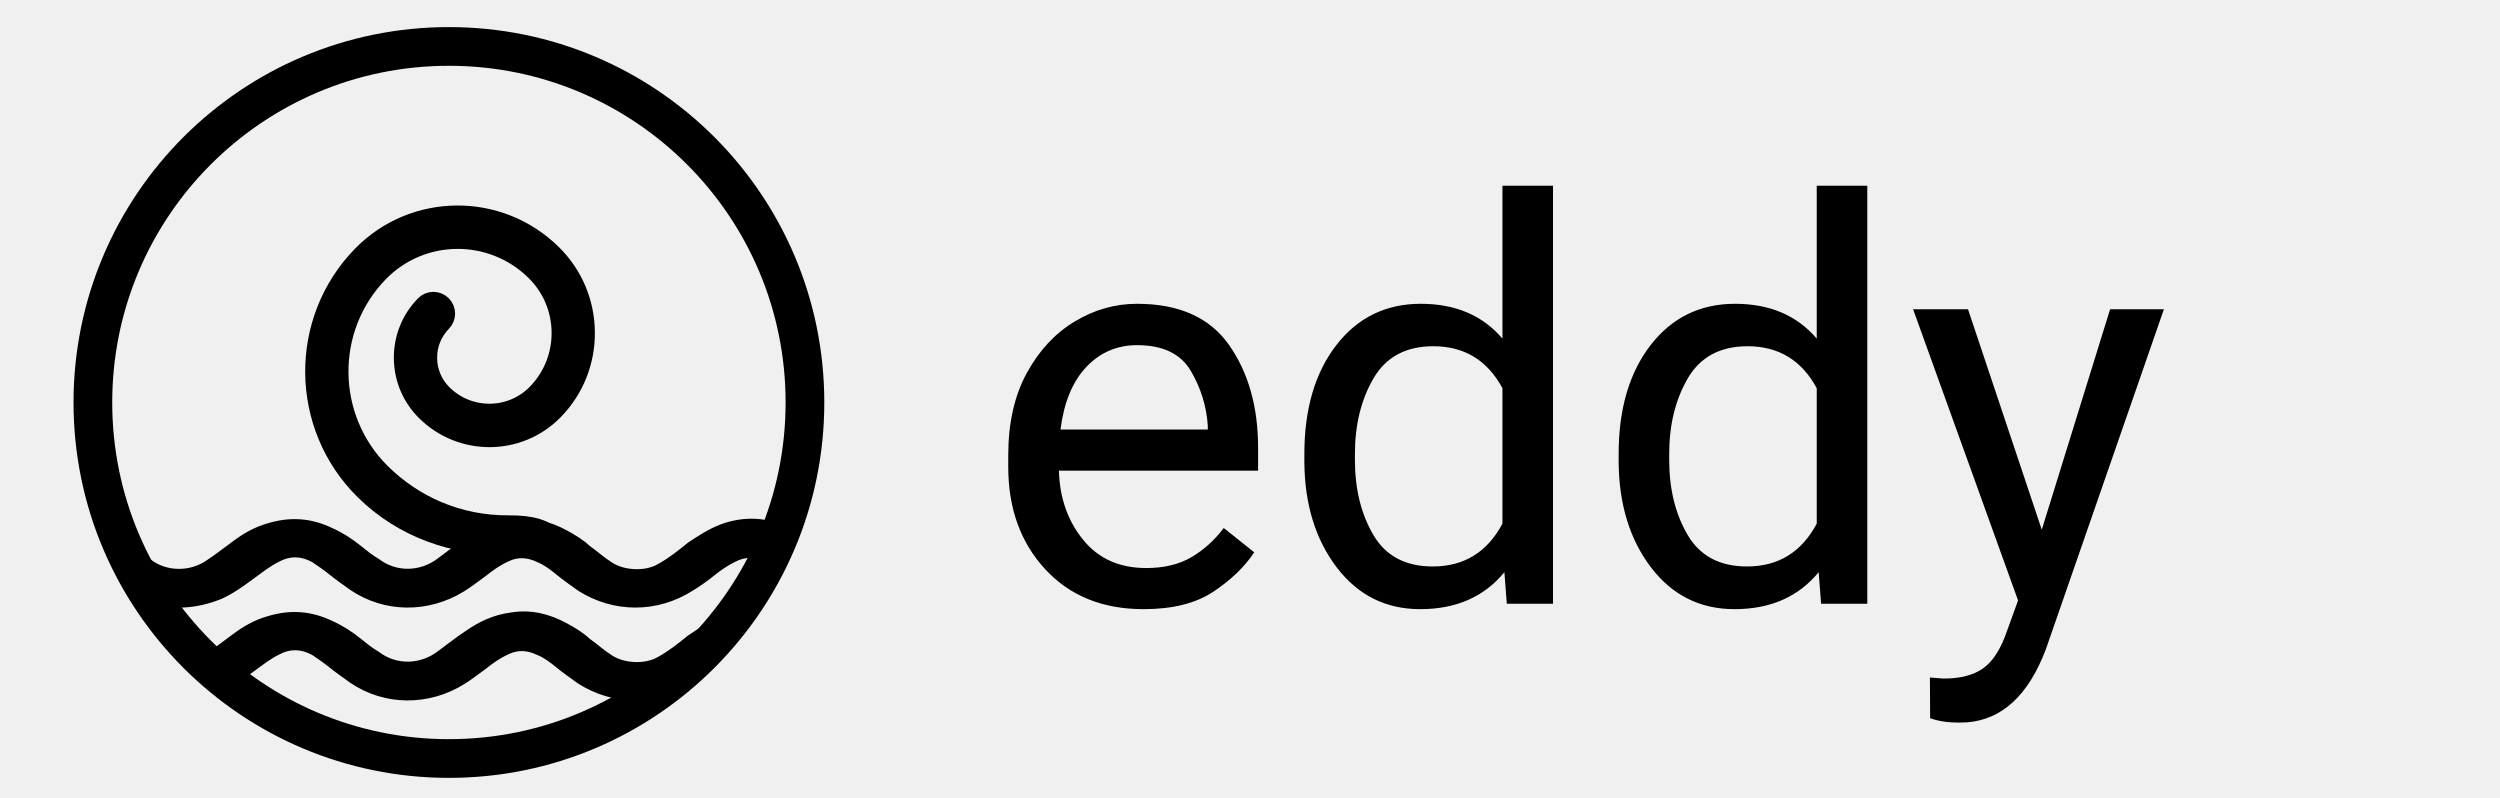
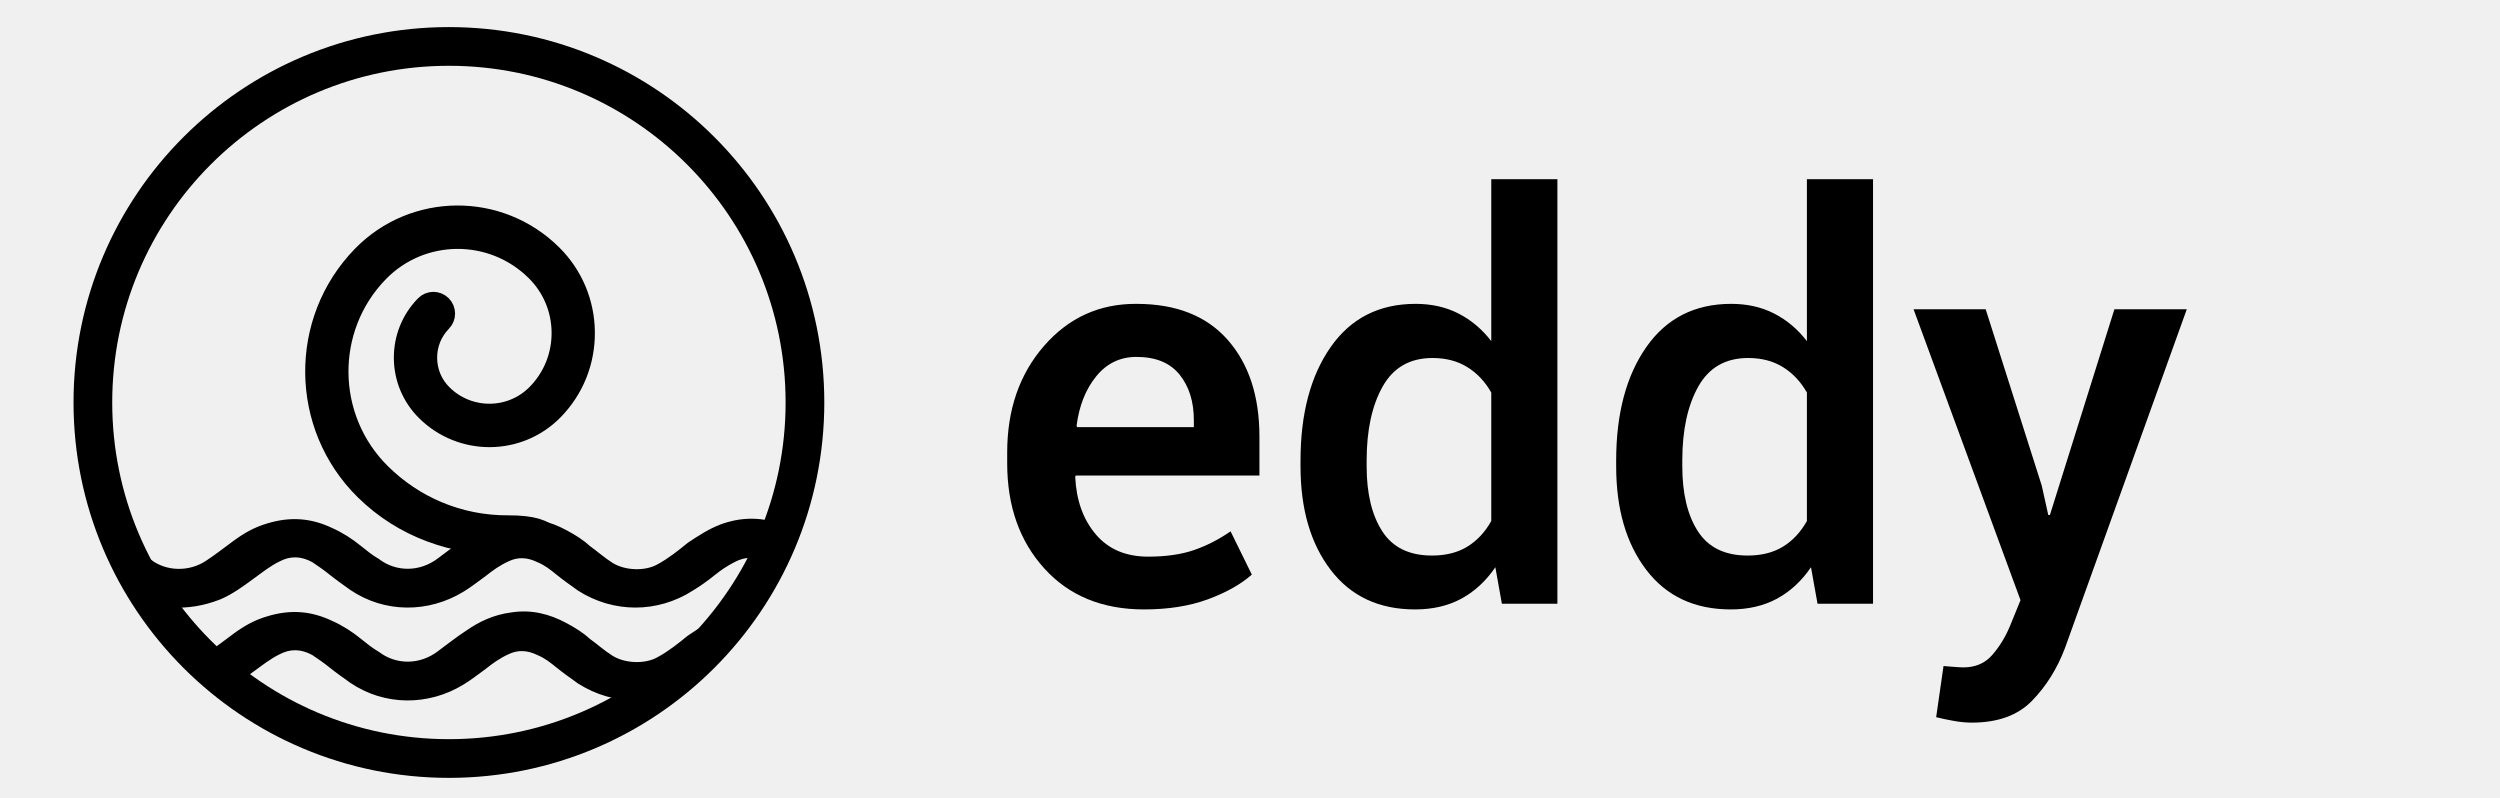
<svg xmlns="http://www.w3.org/2000/svg" xmlns:xlink="http://www.w3.org/1999/xlink" width="323px" height="103px" viewBox="0 0 323 103" version="1.1">
  <defs>
    <circle id="path-1" cx="46" cy="46" r="46" />
  </defs>
  <g id="Brand-w-Logo" stroke="none" stroke-width="1" fill="none" fill-rule="evenodd">
    <g id="Logo" transform="translate(12, 6)">
      <g>
        <mask id="mask-2" fill="white">
          <use xlink:href="#path-1" />
        </mask>
        <use id="Oval" stroke="#000000" stroke-width="5" fill-rule="nonzero" xlink:href="#path-1" />
        <g id="Waves" mask="url(#mask-2)" fill="#000000">
          <g transform="translate(0, 61)">
            <path d="M100.029,23.523 C96.95,23.523 94.486,22.823 92.392,21.423 C91.283,20.723 90.298,19.923 89.312,19.123 C88.696,18.623 87.957,18.123 87.218,17.723 C85.863,16.923 84.385,16.823 82.906,17.623 C81.921,18.123 81.059,18.723 80.319,19.323 C79.457,20.023 78.472,20.723 77.486,21.323 C72.928,24.223 67.262,24.223 62.704,21.323 C61.718,20.623 60.733,19.923 59.871,19.223 C59.132,18.623 58.392,18.023 57.407,17.623 C56.175,17.023 54.943,16.923 53.711,17.523 C52.603,18.023 51.617,18.723 50.755,19.423 C49.769,20.123 48.907,20.823 47.922,21.423 C43.364,24.223 37.697,24.223 33.262,21.223 C32.277,20.523 31.292,19.823 30.429,19.123 C29.813,18.623 29.074,18.123 28.335,17.623 C26.857,16.823 25.502,16.823 24.147,17.523 C22.915,18.123 21.929,18.923 20.821,19.723 C19.466,20.723 18.111,21.723 16.509,22.423 C12.198,24.123 8.009,23.823 4.191,21.523 C2.959,20.823 1.973,20.023 0.988,19.223 C-0.244,18.223 -0.367,16.623 0.865,15.623 C2.096,14.623 3.944,14.623 5.299,15.623 C6.038,16.223 6.778,16.723 7.517,17.323 C9.488,18.823 12.444,18.923 14.661,17.423 C15.893,16.623 17.002,15.723 18.111,14.923 C19.466,13.923 20.821,13.123 22.545,12.623 C25.502,11.723 28.212,11.923 30.922,13.223 C32.277,13.823 33.509,14.623 34.618,15.523 C35.357,16.123 36.096,16.723 36.958,17.223 C39.175,18.923 42.255,18.923 44.596,17.123 C45.827,16.223 46.936,15.323 48.168,14.523 C49.893,13.323 51.74,12.423 54.081,12.123 C56.668,11.723 59.008,12.323 61.226,13.523 C62.334,14.123 63.32,14.723 64.182,15.523 C65.168,16.223 66.03,17.023 67.139,17.723 C68.74,18.723 71.327,18.823 72.928,17.923 C74.407,17.123 75.638,16.123 76.87,15.123 C78.225,14.223 79.58,13.323 81.182,12.723 C84.261,11.623 87.218,11.823 90.051,13.223 C91.283,13.823 92.515,14.623 93.5,15.423 C94.363,16.023 95.102,16.623 95.964,17.323 C97.935,18.823 101.015,18.923 103.232,17.323 C104.341,16.623 105.326,15.823 106.312,15.023 C107.667,14.123 109.391,14.123 110.623,15.123 C111.609,15.923 111.978,17.423 110.993,18.323 C108.775,20.323 106.435,22.123 103.109,23.123 C102,23.323 100.892,23.423 100.029,23.523 Z" id="Wave-2" />
            <path d="M100.029,11.523 C96.95,11.523 94.486,10.823 92.392,9.423 C91.283,8.723 90.298,7.923 89.312,7.123 C88.696,6.623 87.957,6.123 87.218,5.723 C85.863,4.923 84.385,4.823 82.906,5.623 C81.921,6.123 81.059,6.723 80.319,7.323 C79.457,8.023 78.472,8.723 77.486,9.323 C72.928,12.223 67.262,12.223 62.704,9.323 C61.718,8.623 60.733,7.923 59.871,7.223 C59.132,6.623 58.392,6.023 57.407,5.623 C56.175,5.023 54.943,4.923 53.711,5.523 C52.603,6.023 51.617,6.723 50.755,7.423 C49.769,8.123 48.907,8.823 47.922,9.423 C43.364,12.223 37.697,12.223 33.262,9.223 C32.277,8.523 31.292,7.823 30.429,7.123 C29.813,6.623 29.074,6.123 28.335,5.623 C26.857,4.823 25.502,4.823 24.147,5.523 C22.915,6.123 21.929,6.923 20.821,7.723 C19.466,8.723 18.111,9.723 16.509,10.423 C12.198,12.123 8.009,11.823 4.191,9.523 C2.959,8.823 1.973,8.023 0.988,7.223 C-0.244,6.223 -0.367,4.623 0.865,3.623 C2.096,2.623 3.944,2.623 5.299,3.623 C6.038,4.223 6.778,4.723 7.517,5.323 C9.488,6.823 12.444,6.923 14.661,5.423 C15.893,4.623 17.002,3.723 18.111,2.923 C19.466,1.923 20.821,1.123 22.545,0.623 C25.502,-0.277 28.212,-0.077 30.922,1.223 C32.277,1.823 33.509,2.623 34.618,3.523 C35.357,4.123 36.096,4.723 36.958,5.223 C39.175,6.923 42.255,6.923 44.596,5.123 C45.827,4.223 46.936,3.323 48.168,2.523 C49.893,1.323 51.74,0.423 54.081,0.123 C56.668,-0.277 59.008,0.323 61.226,1.523 C62.334,2.123 63.32,2.723 64.182,3.523 C65.168,4.223 66.03,5.023 67.139,5.723 C68.74,6.723 71.327,6.823 72.928,5.923 C74.407,5.123 75.638,4.123 76.87,3.123 C78.225,2.223 79.58,1.323 81.182,0.723 C84.261,-0.377 87.218,-0.177 90.051,1.223 C91.283,1.823 92.515,2.623 93.5,3.423 C94.363,4.023 95.102,4.623 95.964,5.323 C97.935,6.823 101.015,6.923 103.232,5.323 C104.341,4.623 105.326,3.823 106.312,3.023 C107.667,2.123 109.391,2.123 110.623,3.123 C111.609,3.923 111.978,5.423 110.993,6.323 C108.775,8.323 106.435,10.123 103.109,11.123 C102,11.323 100.892,11.423 100.029,11.523 Z" id="Wave-1" />
          </g>
        </g>
        <path d="M37.477,28.804 C31.392,32.364 27.506,38.151 25.736,44.946 C23.967,51.74 26.742,51.629 28.305,45.634 C29.112,42.54 30.52,39.702 32.432,37.248 C34.223,34.949 36.458,32.988 39.055,31.468 C47.774,26.37 59.043,29.271 64.175,37.935 C68.193,44.723 65.907,53.491 59.081,57.486 C56.507,58.991 53.497,59.41 50.604,58.666 C47.713,57.923 45.286,56.104 43.77,53.547 C41.355,49.467 42.73,44.194 46.832,41.796 C48.351,40.907 50.127,40.66 51.833,41.099 C53.539,41.538 54.969,42.612 55.863,44.12 C56.299,44.857 57.252,45.101 57.991,44.669 C58.732,44.236 58.98,43.287 58.543,42.553 C57.229,40.331 55.122,38.753 52.612,38.105 C50.102,37.459 47.488,37.823 45.253,39.131 C39.672,42.395 37.803,49.564 41.089,55.112 C43.025,58.382 46.127,60.706 49.824,61.658 C53.52,62.609 57.367,62.074 60.658,60.147 C68.963,55.288 71.743,44.621 66.854,36.367 C60.853,26.234 47.675,22.842 37.477,28.804 Z" id="Spiral" stroke="#000000" stroke-width="2.5" fill="#000000" mask="url(#mask-2)" transform="translate(47.21647, 43.99025) rotate(-105) translate(-47.21647, -43.99025) " />
      </g>
    </g>
-     <text id="eddy" font-family="Roboto-Medium, Roboto" font-size="72" font-weight="400" fill="#000000">
-       <tspan x="127" y="78">eddy</tspan>
-     </text>
+     <path d="M147.812,78.738 C142.422,78.738 138.127,76.975 134.928,73.447 C131.728,69.92 130.129,65.391 130.129,59.859 L130.129,58.453 C130.129,52.922 131.717,48.334 134.893,44.689 C138.068,41.045 142.047,39.234 146.828,39.258 C151.961,39.258 155.893,40.811 158.623,43.916 C161.354,47.021 162.719,51.187 162.719,56.414 L162.719,61.441 L138.988,61.441 L138.918,61.617 C139.059,64.641 139.943,67.113 141.572,69.035 C143.201,70.957 145.457,71.918 148.34,71.918 C150.637,71.918 152.605,71.637 154.246,71.074 C155.887,70.512 157.469,69.703 158.992,68.648 L161.734,74.238 C160.305,75.504 158.406,76.57 156.039,77.438 C153.672,78.305 150.93,78.738 147.812,78.738 Z M146.828,46.113 C144.719,46.113 142.984,46.951 141.625,48.627 C140.266,50.303 139.422,52.43 139.094,55.008 L139.164,55.184 L154.246,55.184 L154.246,54.305 C154.246,51.891 153.631,49.922 152.4,48.398 C151.17,46.875 149.313,46.113 146.828,46.113 Z M168.027,59.508 C168.027,53.437 169.328,48.545 171.93,44.83 C174.531,41.115 178.187,39.258 182.898,39.258 C184.961,39.258 186.807,39.674 188.436,40.506 C190.064,41.338 191.477,42.527 192.672,44.074 L192.672,23.156 L201.215,23.156 L201.215,78 L194.043,78 L193.199,73.289 C191.98,75.07 190.516,76.424 188.805,77.35 C187.094,78.275 185.102,78.738 182.828,78.738 C178.164,78.738 174.531,77.039 171.93,73.641 C169.328,70.242 168.027,65.777 168.027,60.246 L168.027,59.508 Z M176.57,60.246 C176.57,63.762 177.244,66.562 178.592,68.648 C179.939,70.734 182.078,71.777 185.008,71.777 C186.813,71.777 188.342,71.391 189.596,70.617 C190.85,69.844 191.875,68.742 192.672,67.312 L192.672,50.719 C191.875,49.312 190.844,48.217 189.578,47.432 C188.312,46.646 186.813,46.254 185.078,46.254 C182.172,46.254 180.027,47.479 178.645,49.928 C177.262,52.377 176.57,55.57 176.57,59.508 L176.57,60.246 Z M208.809,59.508 C208.809,53.437 210.109,48.545 212.711,44.83 C215.313,41.115 218.969,39.258 223.68,39.258 C225.742,39.258 227.588,39.674 229.217,40.506 C230.846,41.338 232.258,42.527 233.453,44.074 L233.453,23.156 L241.996,23.156 L241.996,78 L234.824,78 L233.98,73.289 C232.762,75.07 231.297,76.424 229.586,77.35 C227.875,78.275 225.883,78.738 223.609,78.738 C218.945,78.738 215.313,77.039 212.711,73.641 C210.109,70.242 208.809,65.777 208.809,60.246 L208.809,59.508 Z M217.352,60.246 C217.352,63.762 218.025,66.562 219.373,68.648 C220.721,70.734 222.859,71.777 225.789,71.777 C227.594,71.777 229.123,71.391 230.377,70.617 C231.631,69.844 232.656,68.742 233.453,67.312 L233.453,50.719 C232.656,49.312 231.625,48.217 230.359,47.432 C229.094,46.646 227.594,46.254 225.859,46.254 C222.953,46.254 220.809,47.479 219.426,49.928 C218.043,52.377 217.352,55.57 217.352,59.508 L217.352,60.246 Z M263.793,62.742 L264.637,66.539 L264.848,66.539 L273.18,39.961 L282.531,39.961 L266.781,83.766 C265.773,86.414 264.355,88.676 262.527,90.551 C260.699,92.426 258.109,93.363 254.758,93.363 C254.055,93.363 253.299,93.293 252.49,93.152 C251.682,93.012 250.902,92.848 250.152,92.66 L251.102,86.051 C251.406,86.074 251.84,86.109 252.402,86.156 C252.965,86.203 253.387,86.227 253.668,86.227 C255.215,86.227 256.451,85.699 257.377,84.645 C258.303,83.59 259.059,82.371 259.645,80.988 L261.051,77.543 L247.234,39.961 L256.551,39.961 L263.793,62.742 Z" id="eddy" fill="#000000" />
  </g>
</svg>
